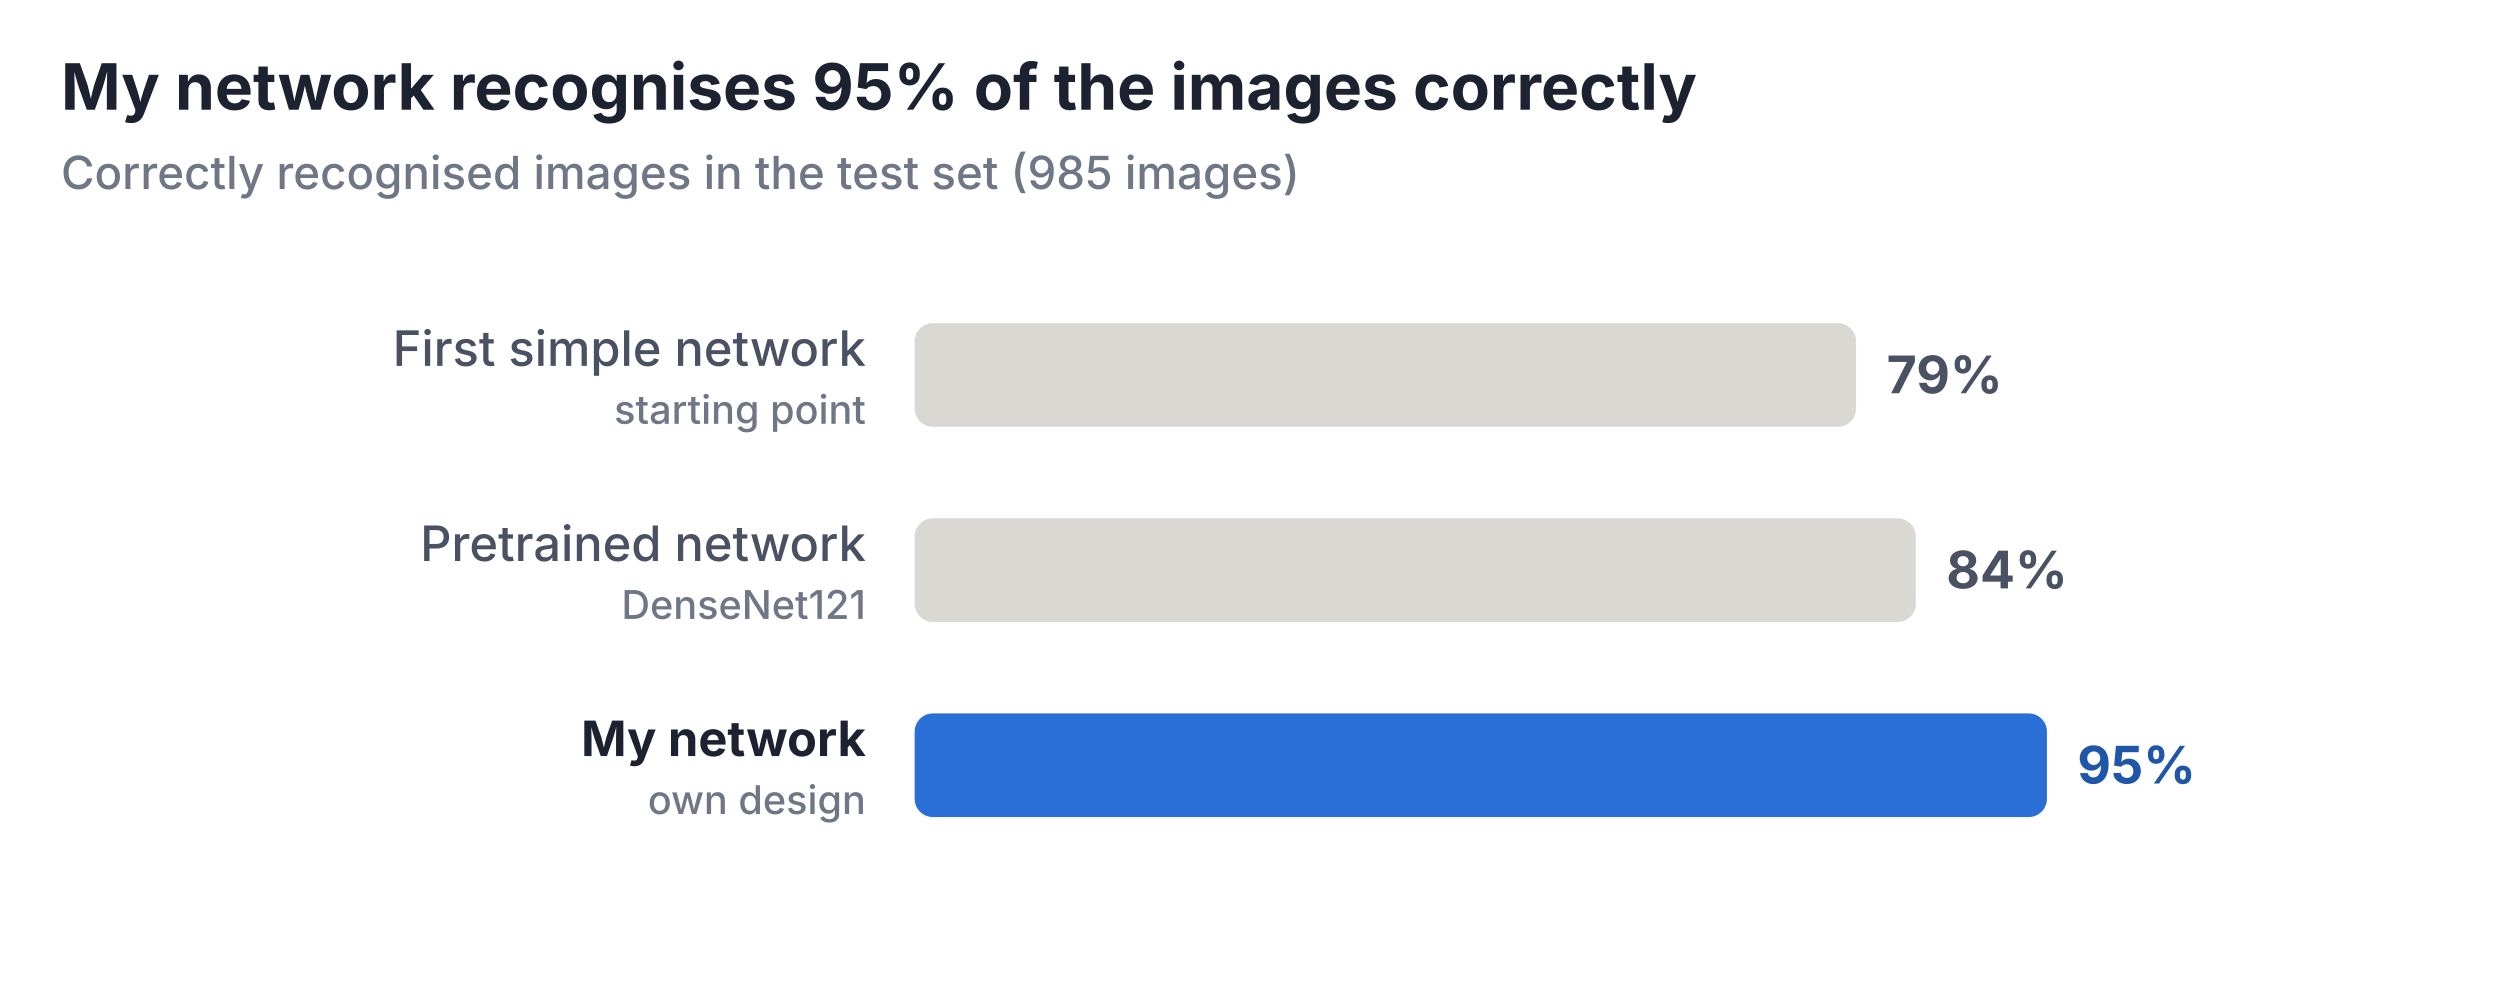
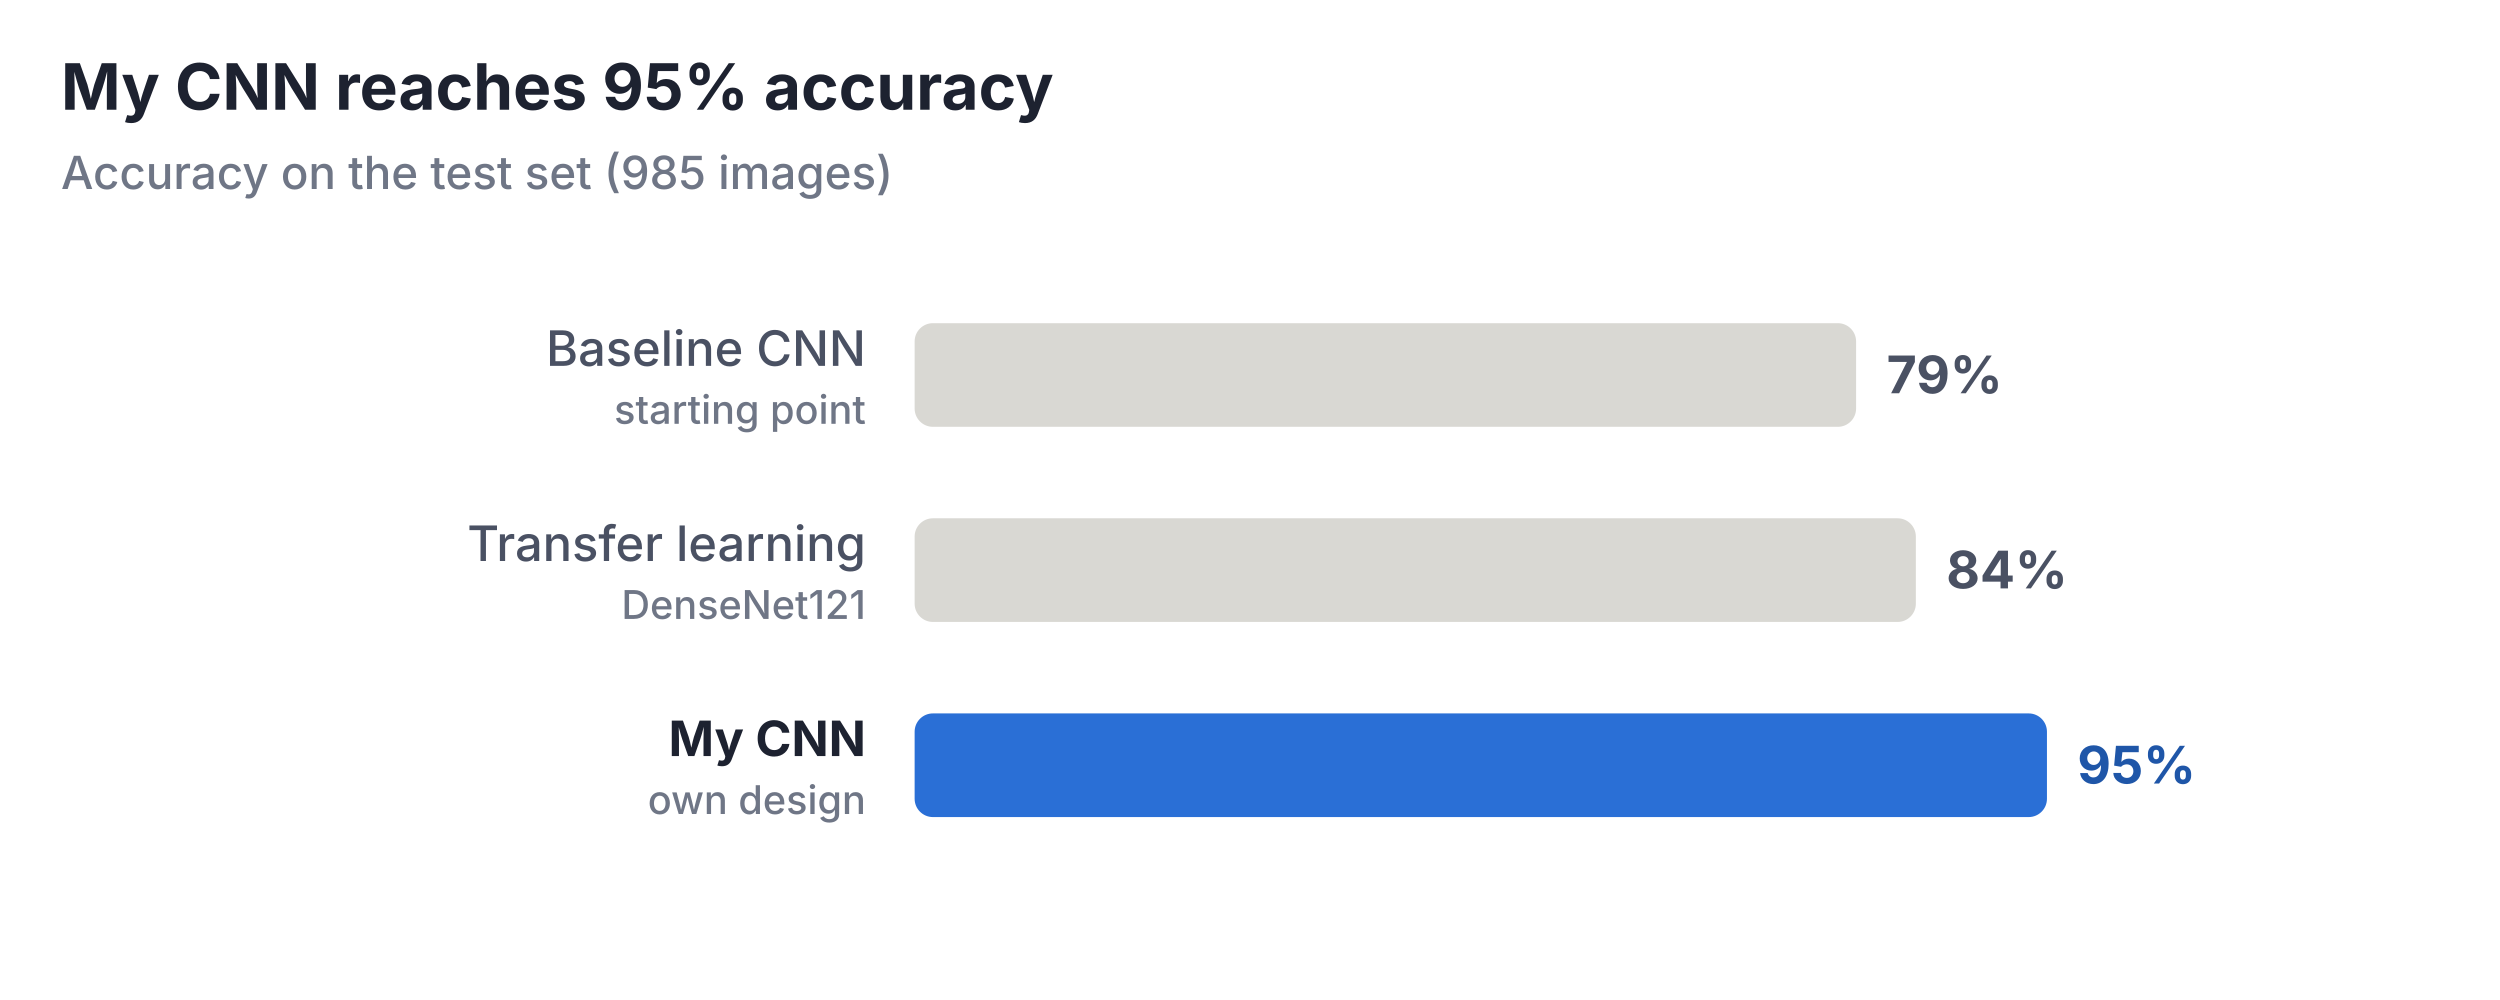
<svg xmlns="http://www.w3.org/2000/svg" viewBox="0 0 820 328" width="820" height="328" font-family="Inter, 'Segoe UI', Helvetica, Arial, sans-serif">
  <rect width="820" height="328" fill="#ffffff" />
-   <text x="20" y="36" font-size="21" fill="#1d2230" font-weight="700" text-anchor="start">My network recognises 95% of the images correctly</text>
-   <text x="20" y="62" font-size="15" fill="#6f7686" font-weight="500" text-anchor="start">Correctly recognised images in the test set (985 images)</text>
-   <text x="284" y="120" font-size="16" fill="#4a5163" font-weight="500" text-anchor="end">First simple network</text>
+   <text x="20" y="36" font-size="21" fill="#1d2230" font-weight="700" text-anchor="start">My CNN reaches 95% accuracy</text>
+   <text x="20" y="62" font-size="15" fill="#6f7686" font-weight="500" text-anchor="start">Accuracy on the test set (985 images)</text>
+   <text x="284" y="120" font-size="16" fill="#4a5163" font-weight="500" text-anchor="end">Baseline CNN</text>
  <text x="284" y="139" font-size="13" fill="#6f7686" font-weight="500" text-anchor="end">starting point</text>
  <rect x="300" y="106" width="308.8" height="34" rx="6" fill="#d9d8d3" />
  <text x="618.818" y="129" font-size="17" fill="#4a5163" font-weight="700" text-anchor="start">79%</text>
-   <text x="284" y="184" font-size="16" fill="#4a5163" font-weight="500" text-anchor="end">Pretrained network</text>
+   <text x="284" y="184" font-size="16" fill="#4a5163" font-weight="500" text-anchor="end">Transfer learning</text>
  <text x="284" y="203" font-size="13" fill="#6f7686" font-weight="500" text-anchor="end">DenseNet121</text>
  <rect x="300" y="170" width="328.4" height="34" rx="6" fill="#d9d8d3" />
  <text x="638.364" y="193" font-size="17" fill="#4a5163" font-weight="700" text-anchor="start">84%</text>
-   <text x="284" y="248" font-size="16" fill="#1d2230" font-weight="700" text-anchor="end">My network</text>
+   <text x="284" y="248" font-size="16" fill="#1d2230" font-weight="700" text-anchor="end">My CNN</text>
  <text x="284" y="267" font-size="13" fill="#6f7686" font-weight="500" text-anchor="end">own design</text>
  <rect x="300" y="234" width="371.4" height="34" rx="6" fill="#2a6fd6" />
  <text x="681.364" y="257" font-size="17" fill="#1f56a8" font-weight="700" text-anchor="start">95%</text>
</svg>
